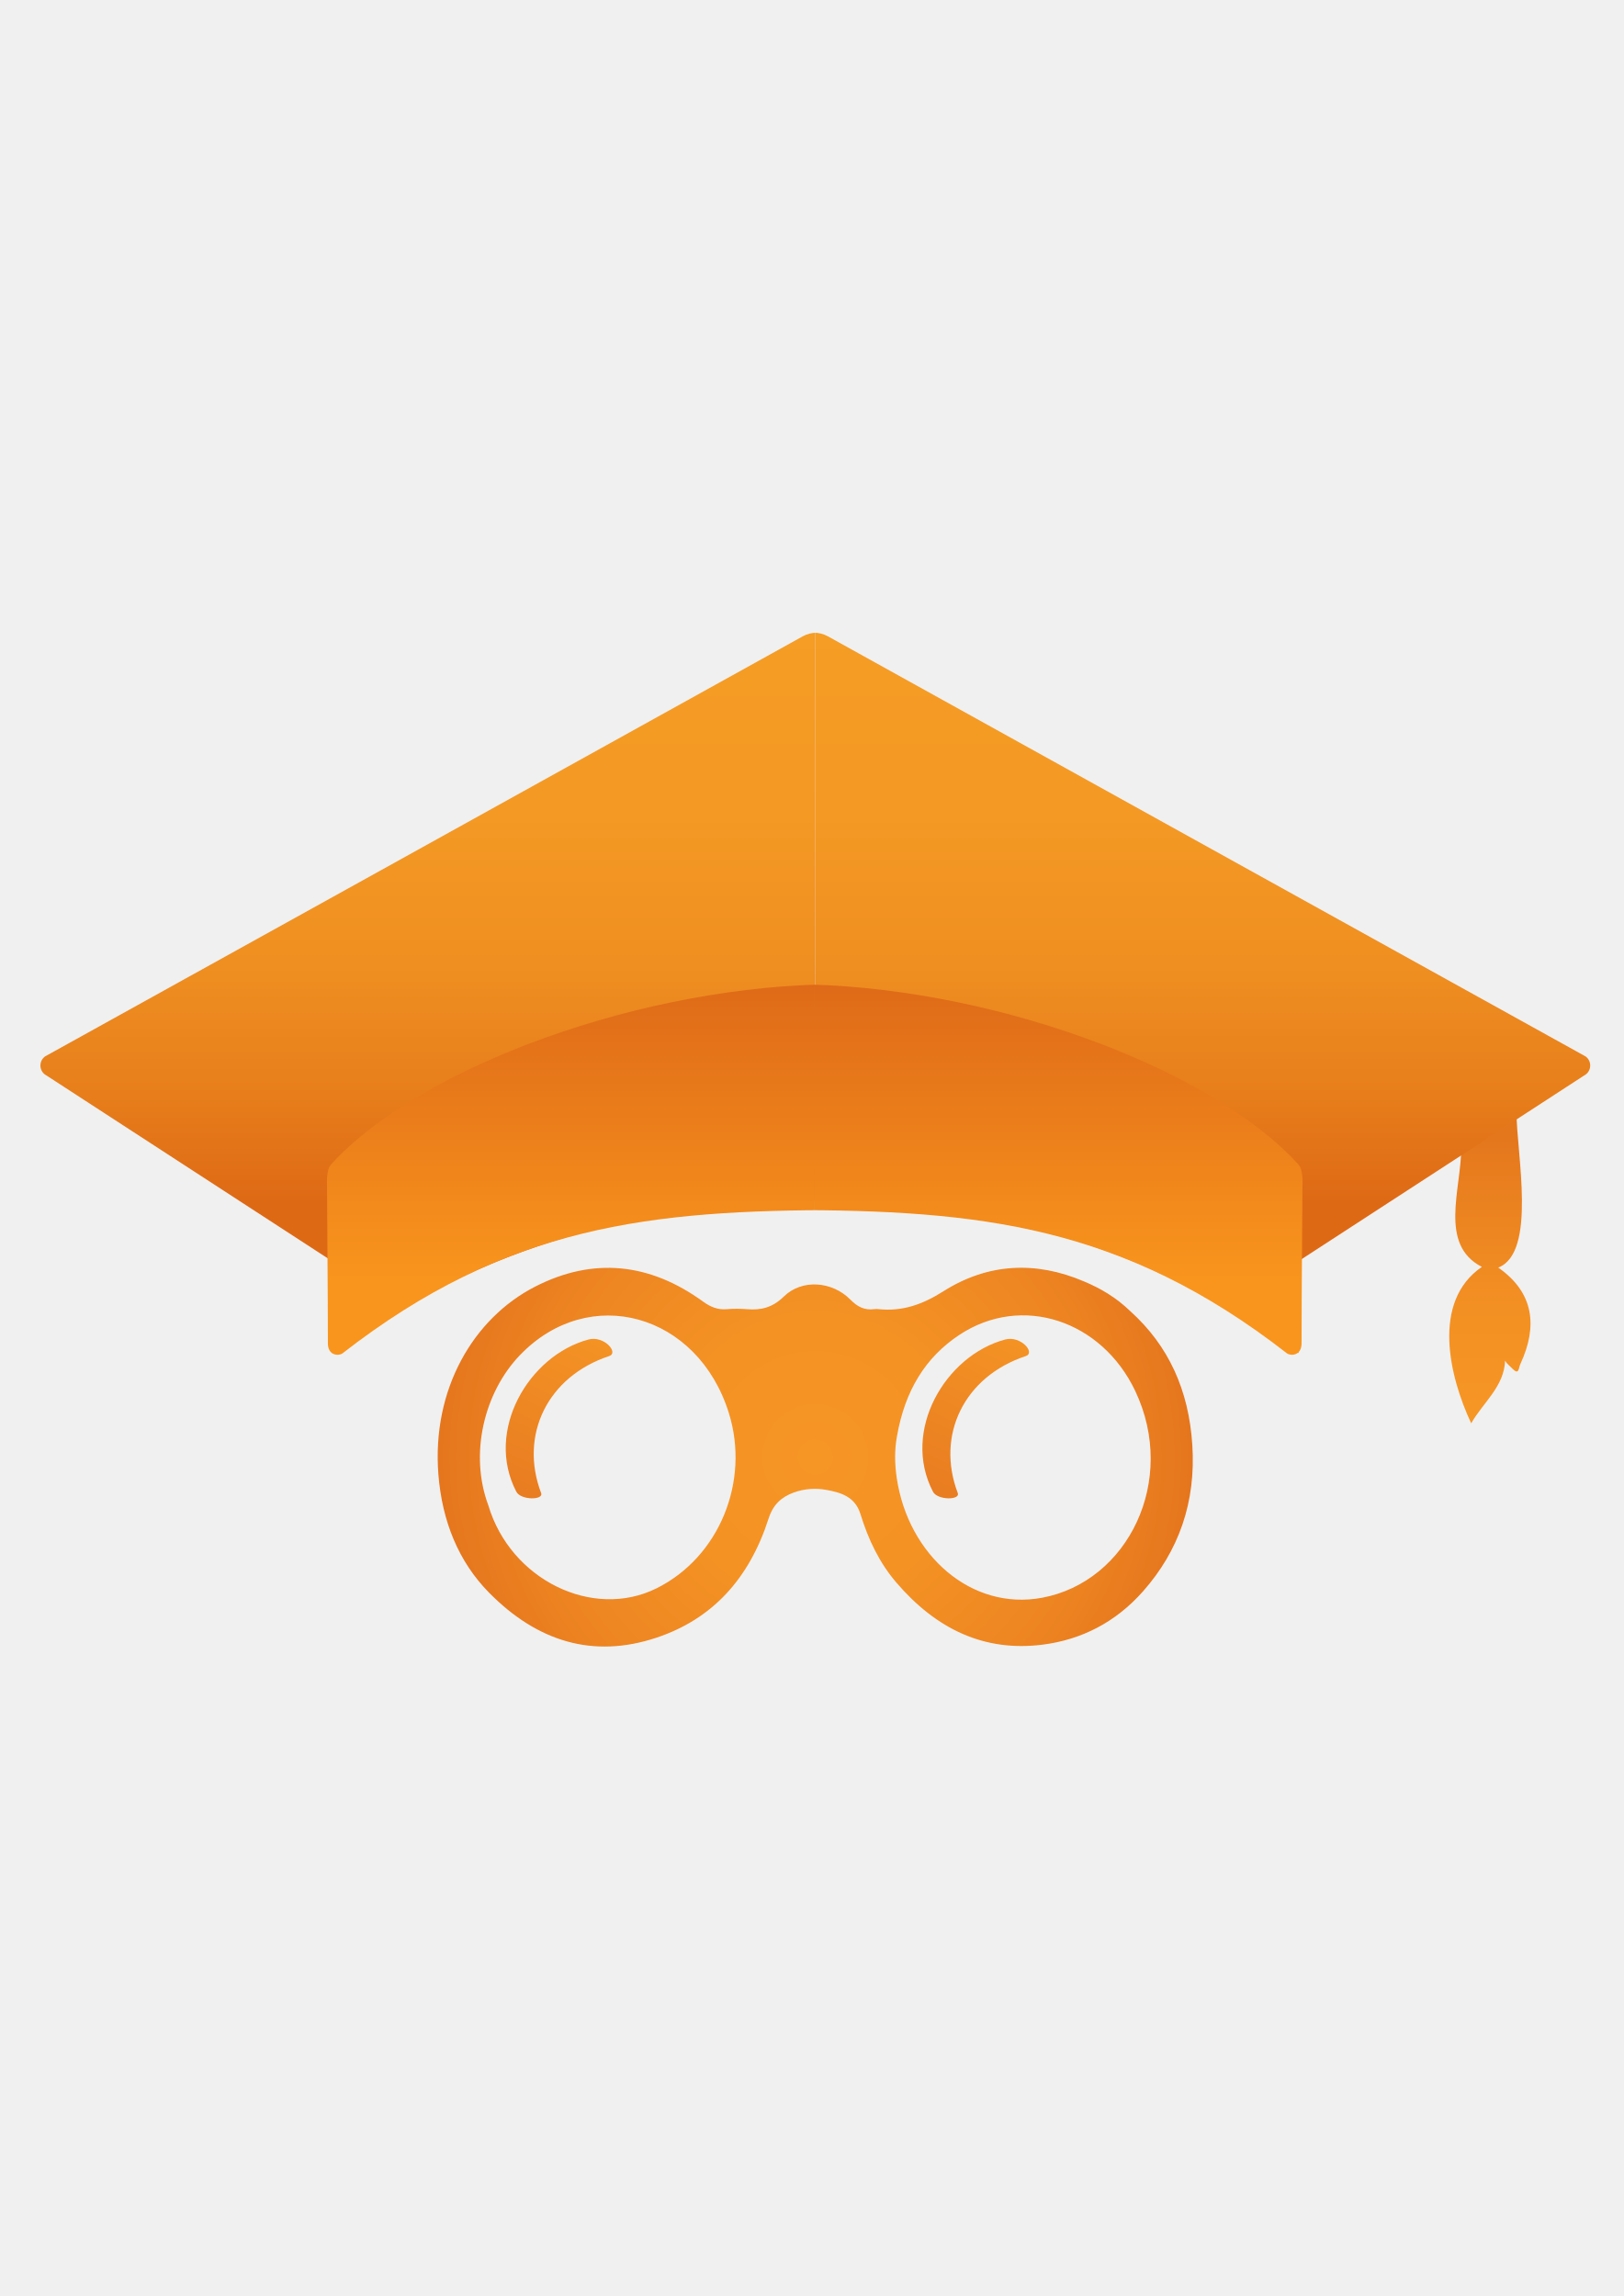
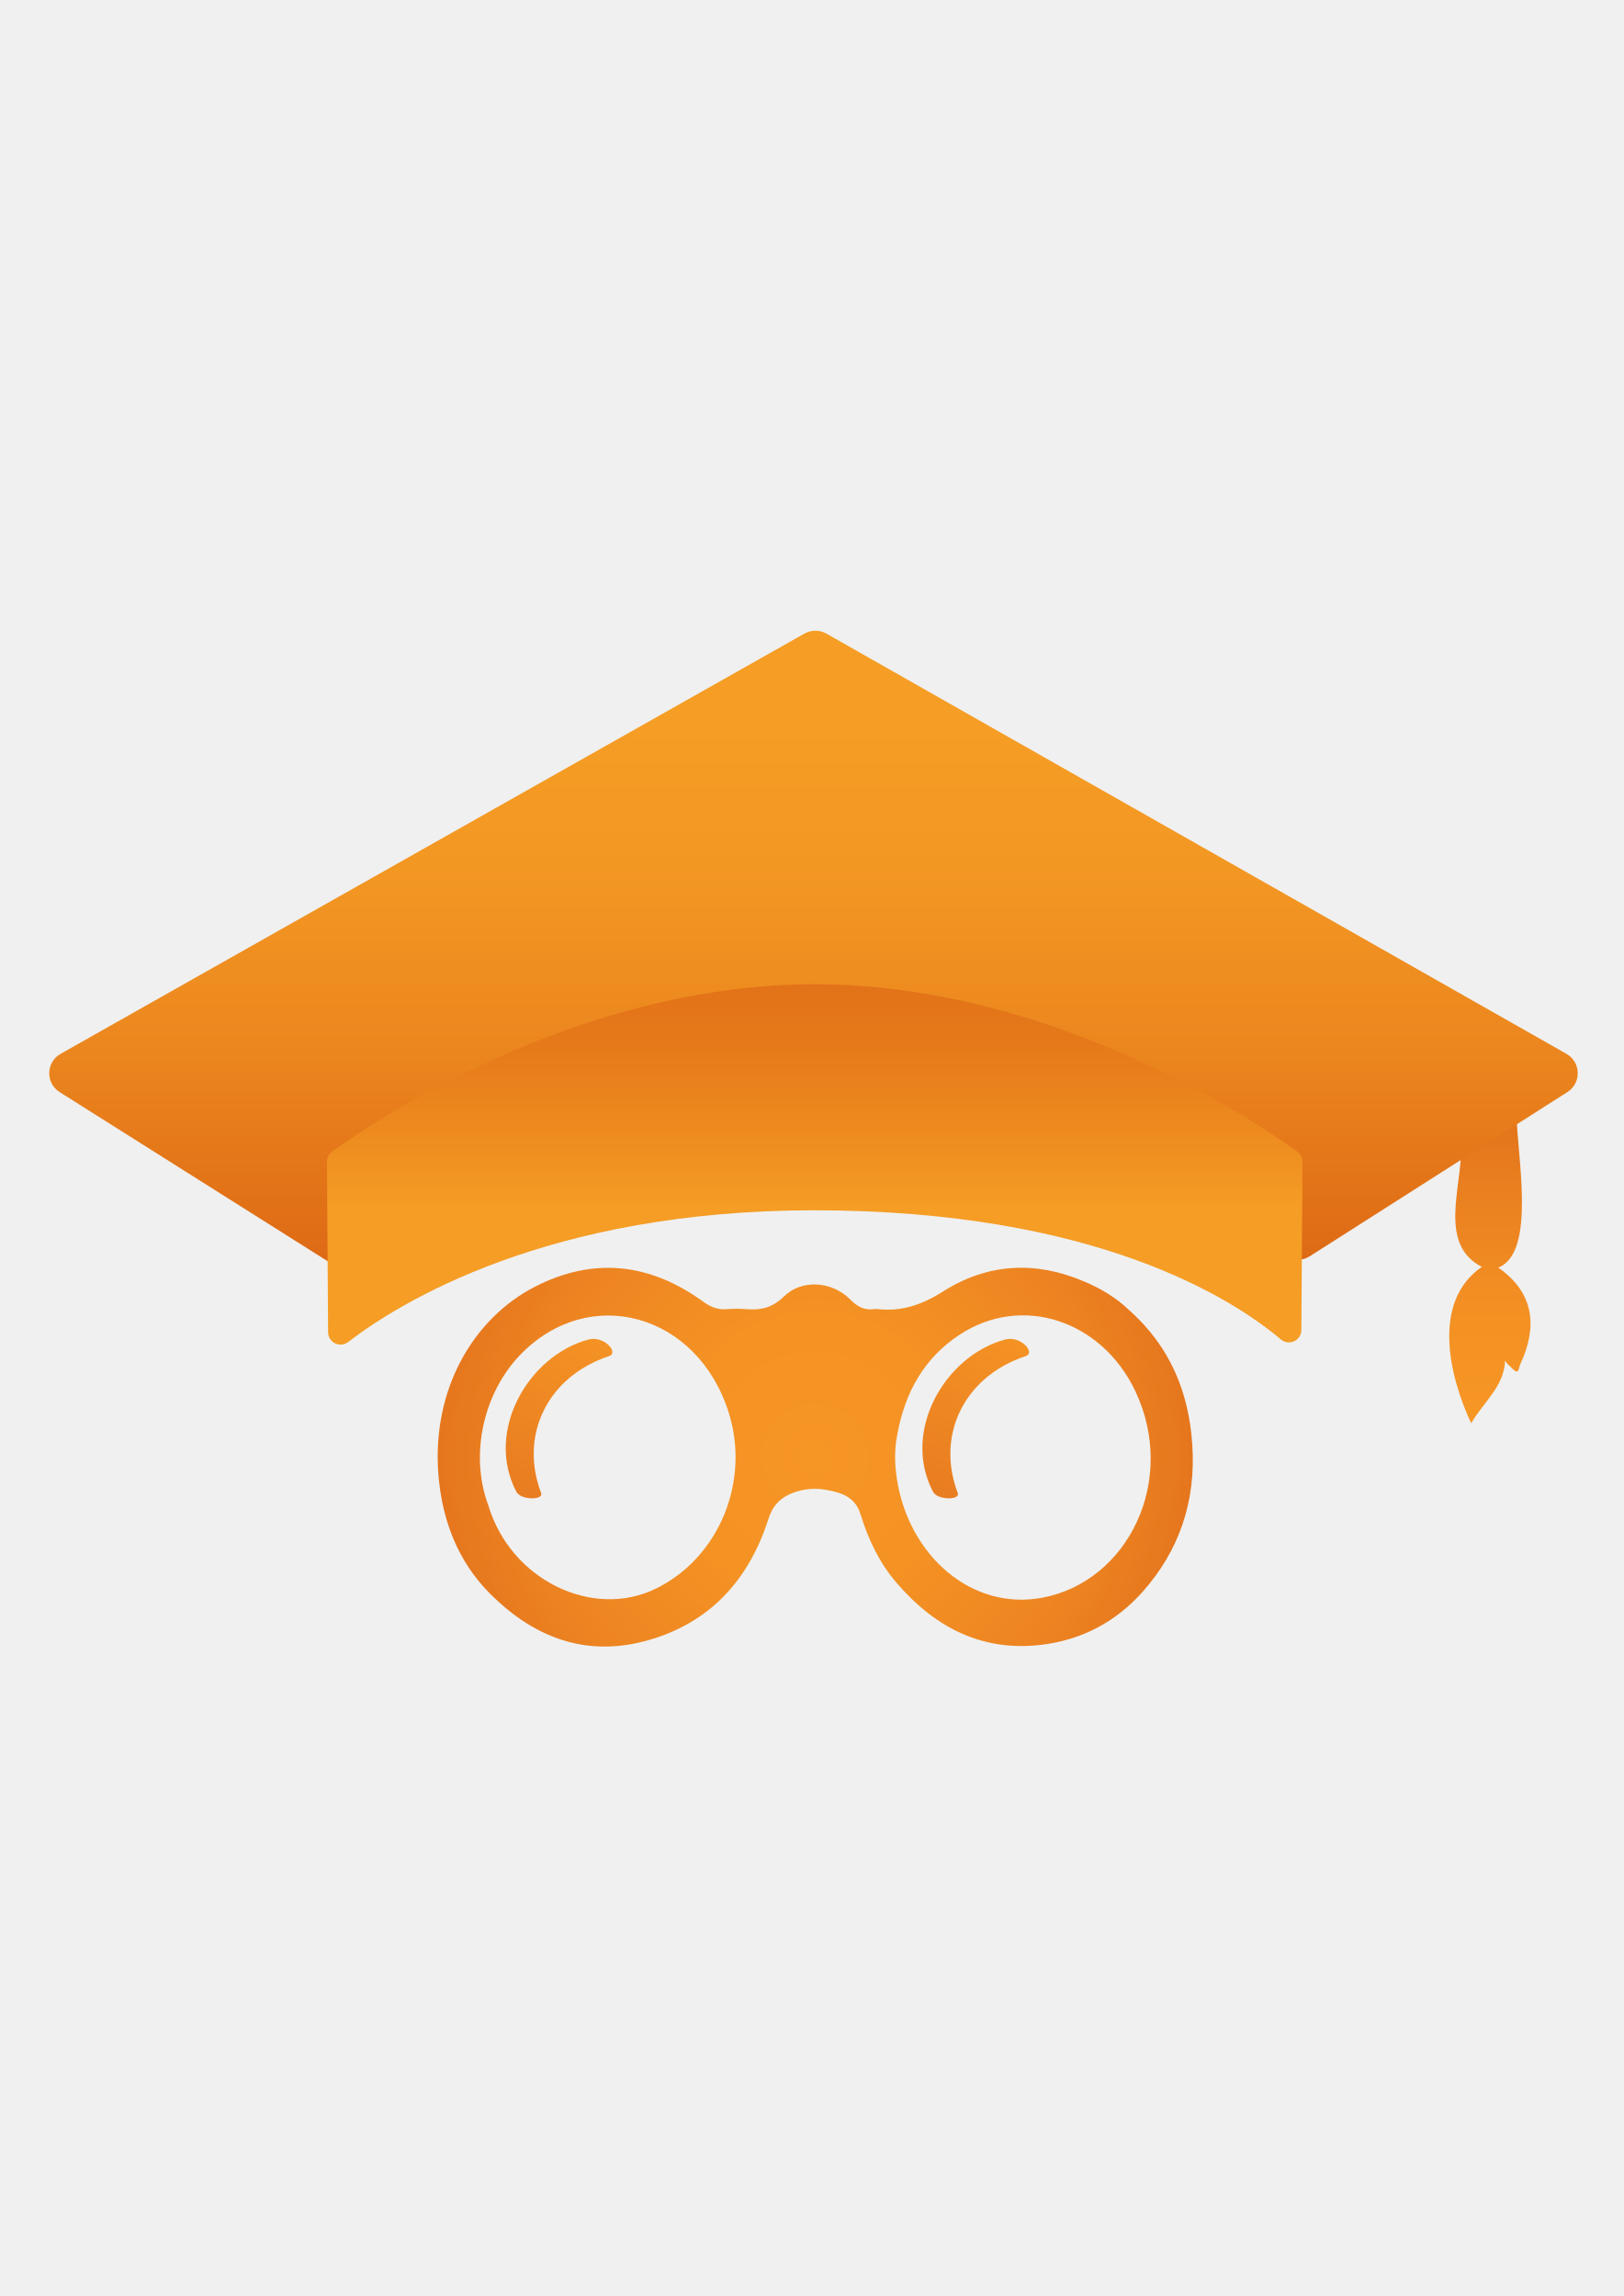
- <svg xmlns="http://www.w3.org/2000/svg" xmlns:xlink="http://www.w3.org/1999/xlink" version="1.1" x="0px" y="0px" width="595.28px" height="841.89px" viewBox="147 270 300 300" style="enable-background:new 0 0 595.28 841.89;" xml:space="preserve">
+ <svg xmlns="http://www.w3.org/2000/svg" version="1.1" x="0px" y="0px" width="595.28px" height="841.89px" viewBox="147 270 300 300" style="enable-background:new 0 0 595.28 841.89;" xml:space="preserve">
  <style type="text/css">
	.st0{fill:none;stroke:#000000;stroke-miterlimit:10;}
	.st1{clip-path:url(#SVGID_10_);fill:none;stroke:#000000;stroke-miterlimit:10;}
	.st2{clip-path:url(#SVGID_12_);fill:none;stroke:#000000;stroke-miterlimit:10;}
	.st3{clip-path:url(#SVGID_14_);fill:none;stroke:#000000;stroke-miterlimit:10;}
	.st4{clip-path:url(#SVGID_16_);fill:none;stroke:#000000;stroke-miterlimit:10;}
	.st5{fill:none;stroke:#EE851E;stroke-linejoin:round;stroke-miterlimit:10;}
	.st6{clip-path:url(#SVGID_26_);fill:none;stroke:#EE851E;stroke-linejoin:round;stroke-miterlimit:10;}
	.st7{clip-path:url(#SVGID_28_);fill:none;stroke:#EE851E;stroke-linejoin:round;stroke-miterlimit:10;}
	.st8{fill:none;stroke:#79C8DC;stroke-miterlimit:10;}
	.st9{fill:#7CCFE3;stroke:#79C8DC;stroke-miterlimit:10;}
	.st10{clip-path:url(#SVGID_30_);fill:none;stroke:#EE851E;stroke-linejoin:round;stroke-miterlimit:10;}
	.st11{clip-path:url(#SVGID_32_);fill:none;stroke:#EE851E;stroke-linejoin:round;stroke-miterlimit:10;}
	.st12{clip-path:url(#SVGID_34_);fill:none;stroke:#EE851E;stroke-linejoin:round;stroke-miterlimit:10;}
	.st13{clip-path:url(#SVGID_36_);fill:none;stroke:#EE851E;stroke-linejoin:round;stroke-miterlimit:10;}
	.st14{fill:#FFFFFF;stroke:#EE851E;stroke-miterlimit:10;}
	.st15{fill:#EE851E;}
	.st16{fill:#ED8523;}
	.st17{stroke:#EE851E;stroke-miterlimit:10;}
	.st18{fill:none;stroke:#79C8DC;stroke-linejoin:round;stroke-miterlimit:10;}
	.st19{fill:none;stroke:#79C8DC;stroke-width:0;stroke-linecap:round;stroke-linejoin:round;}
	.st20{fill:#79C8DC;}
	.st21{fill:none;stroke:#ED8523;stroke-width:5;stroke-miterlimit:10;}
	.st22{clip-path:url(#SVGID_38_);fill:#FA9D1D;stroke:#FA9D1D;stroke-linecap:round;stroke-linejoin:round;stroke-miterlimit:10;}
	.st23{clip-path:url(#SVGID_40_);fill:#FA9D1D;stroke:#FA9D1D;stroke-linecap:round;stroke-linejoin:round;stroke-miterlimit:10;}
	.st24{fill:#FA9D1D;}
	.st25{fill:#FA9D1D;stroke:#FA9D1D;stroke-width:6;stroke-linecap:round;stroke-linejoin:round;stroke-miterlimit:10;}
	.st26{clip-path:url(#SVGID_42_);fill:#86CBDD;stroke:#79C8DC;stroke-miterlimit:10;}
	.st27{clip-path:url(#SVGID_44_);fill:#86CBDD;stroke:#79C8DC;stroke-miterlimit:10;}
	.st28{clip-path:url(#SVGID_46_);fill:#F59D25;stroke:#FA9D1D;stroke-linecap:round;stroke-linejoin:round;stroke-miterlimit:10;}
	.st29{clip-path:url(#SVGID_48_);fill:#F59D25;stroke:#FA9D1D;stroke-linecap:round;stroke-linejoin:round;stroke-miterlimit:10;}
	.st30{clip-path:url(#SVGID_50_);}
	.st31{fill:#FFFFFF;}
	.st32{clip-path:url(#SVGID_52_);}
	.st33{clip-path:url(#SVGID_54_);fill:#86CBDD;stroke:#79C8DC;stroke-miterlimit:10;}
	.st34{clip-path:url(#SVGID_56_);fill:#86CBDD;stroke:#79C8DC;stroke-miterlimit:10;}
	.st35{clip-path:url(#SVGID_58_);fill:#FFFFFF;stroke:#79C8DC;stroke-miterlimit:10;}
	.st36{clip-path:url(#SVGID_60_);fill:#FFFFFF;stroke:#79C8DC;stroke-miterlimit:10;}
	.st37{clip-path:url(#SVGID_62_);fill:#F59D25;stroke:#FA9D1D;stroke-linecap:round;stroke-linejoin:round;stroke-miterlimit:10;}
	.st38{clip-path:url(#SVGID_64_);fill:#F59D25;stroke:#FA9D1D;stroke-linecap:round;stroke-linejoin:round;stroke-miterlimit:10;}
	.st39{clip-path:url(#SVGID_66_);}
	.st40{clip-path:url(#SVGID_68_);}
	.st41{clip-path:url(#SVGID_70_);fill:#F59D25;stroke:#FA9D1D;stroke-linecap:round;stroke-linejoin:round;stroke-miterlimit:10;}
	.st42{clip-path:url(#SVGID_72_);fill:#F59D25;stroke:#FA9D1D;stroke-linecap:round;stroke-linejoin:round;stroke-miterlimit:10;}
	.st43{clip-path:url(#SVGID_74_);}
	.st44{clip-path:url(#SVGID_76_);}
	.st45{clip-path:url(#SVGID_78_);fill:#86CBDD;stroke:#79C8DC;stroke-miterlimit:10;}
	.st46{clip-path:url(#SVGID_80_);fill:#86CBDD;stroke:#79C8DC;stroke-miterlimit:10;}
	.st47{clip-path:url(#SVGID_82_);fill:#FFFFFF;stroke:#79C8DC;stroke-miterlimit:10;}
	.st48{clip-path:url(#SVGID_84_);fill:#FFFFFF;stroke:#79C8DC;stroke-miterlimit:10;}
	.st49{clip-path:url(#SVGID_86_);fill:#F59D25;stroke:#FA9D1D;stroke-linecap:round;stroke-linejoin:round;stroke-miterlimit:10;}
	.st50{clip-path:url(#SVGID_88_);fill:#F59D25;stroke:#FA9D1D;stroke-linecap:round;stroke-linejoin:round;stroke-miterlimit:10;}
	.st51{fill:#FFFFFF;stroke:#79C8DC;stroke-miterlimit:10;}
	.st52{clip-path:url(#SVGID_90_);}
	.st53{clip-path:url(#SVGID_92_);}
	.st54{clip-path:url(#SVGID_94_);fill:#F59D25;stroke:#FA9D1D;stroke-linecap:round;stroke-linejoin:round;stroke-miterlimit:10;}
	.st55{clip-path:url(#SVGID_96_);fill:#F59D25;stroke:#FA9D1D;stroke-linecap:round;stroke-linejoin:round;stroke-miterlimit:10;}
	.st56{clip-path:url(#SVGID_98_);}
	.st57{clip-path:url(#SVGID_100_);}
	.st58{fill:url(#SVGID_101_);}
	.st59{fill:url(#SVGID_102_);}
	.st60{clip-path:url(#SVGID_104_);fill:url(#SVGID_105_);}
	.st61{clip-path:url(#SVGID_107_);fill:url(#SVGID_108_);}
	.st62{clip-path:url(#SVGID_110_);fill:url(#SVGID_111_);}
	.st63{clip-path:url(#SVGID_110_);fill:url(#SVGID_112_);}
	.st64{clip-path:url(#SVGID_114_);fill:url(#SVGID_115_);}
	.st65{clip-path:url(#SVGID_114_);fill:url(#SVGID_116_);}
	.st66{fill:url(#SVGID_117_);}
	.st67{fill:url(#SVGID_118_);stroke:#FFFFFF;stroke-miterlimit:10;}
	.st68{fill:url(#SVGID_119_);}
	.st69{fill:url(#SVGID_120_);stroke:#FFFFFF;stroke-miterlimit:10;}
	.st70{fill:url(#SVGID_121_);}
	.st71{fill:url(#SVGID_122_);}
	.st72{clip-path:url(#SVGID_124_);fill:url(#SVGID_125_);}
	.st73{clip-path:url(#SVGID_127_);fill:url(#SVGID_128_);}
	.st74{clip-path:url(#SVGID_130_);fill:url(#SVGID_131_);}
	.st75{clip-path:url(#SVGID_130_);fill:url(#SVGID_132_);}
	.st76{clip-path:url(#SVGID_134_);fill:url(#SVGID_135_);}
	.st77{clip-path:url(#SVGID_134_);fill:url(#SVGID_136_);}
	.st78{fill:url(#SVGID_137_);}
	.st79{fill:url(#SVGID_138_);stroke:#FFFFFF;stroke-miterlimit:10;}
	.st80{fill:url(#SVGID_139_);}
	.st81{fill:url(#SVGID_140_);stroke:#FFFFFF;stroke-miterlimit:10;}
	.st82{fill:url(#SVGID_141_);}
	.st83{fill:url(#SVGID_142_);}
	.st84{fill:url(#SVGID_143_);}
	.st85{fill:url(#SVGID_144_);}
	.st86{clip-path:url(#SVGID_146_);fill:url(#SVGID_147_);}
	.st87{clip-path:url(#SVGID_149_);fill:url(#SVGID_150_);}
	.st88{clip-path:url(#SVGID_152_);fill:url(#SVGID_153_);}
	.st89{clip-path:url(#SVGID_152_);fill:url(#SVGID_154_);}
	.st90{clip-path:url(#SVGID_156_);fill:url(#SVGID_157_);}
	.st91{clip-path:url(#SVGID_156_);fill:url(#SVGID_158_);}
	.st92{fill:url(#SVGID_159_);}
	.st93{fill:url(#SVGID_160_);}
	.st94{fill:url(#SVGID_161_);}
	.st95{fill:url(#SVGID_162_);}
	.st96{clip-path:url(#SVGID_164_);fill:url(#SVGID_165_);}
	.st97{clip-path:url(#SVGID_167_);fill:url(#SVGID_168_);}
	.st98{clip-path:url(#SVGID_170_);fill:url(#SVGID_171_);}
	.st99{clip-path:url(#SVGID_170_);fill:url(#SVGID_172_);}
	.st100{clip-path:url(#SVGID_174_);fill:url(#SVGID_175_);}
	.st101{clip-path:url(#SVGID_174_);fill:url(#SVGID_176_);}
	.st102{fill:url(#SVGID_177_);}
	.st103{fill:url(#SVGID_178_);}
	.st104{clip-path:url(#SVGID_180_);fill:url(#SVGID_181_);}
	.st105{clip-path:url(#SVGID_183_);fill:url(#SVGID_184_);}
	.st106{fill:#F4952B;}
	.st107{clip-path:url(#SVGID_186_);fill:url(#SVGID_187_);}
	.st108{clip-path:url(#SVGID_186_);fill:url(#SVGID_188_);}
	.st109{clip-path:url(#SVGID_190_);fill:url(#SVGID_191_);}
	.st110{clip-path:url(#SVGID_190_);fill:url(#SVGID_192_);}
	.st111{fill:url(#SVGID_193_);}
	.st112{fill:url(#SVGID_194_);}
	.st113{clip-path:url(#SVGID_196_);fill:url(#SVGID_197_);}
	.st114{clip-path:url(#SVGID_199_);fill:url(#SVGID_200_);}
	.st115{clip-path:url(#SVGID_202_);fill:url(#SVGID_203_);}
	.st116{clip-path:url(#SVGID_202_);fill:url(#SVGID_204_);}
	.st117{clip-path:url(#SVGID_206_);fill:url(#SVGID_207_);}
	.st118{clip-path:url(#SVGID_206_);fill:url(#SVGID_208_);}
	.st119{fill:url(#SVGID_209_);}
	.st120{fill:url(#SVGID_210_);}
	.st121{clip-path:url(#SVGID_212_);fill:url(#SVGID_213_);}
	.st122{clip-path:url(#SVGID_215_);fill:url(#SVGID_216_);}
	.st123{clip-path:url(#SVGID_218_);fill:url(#SVGID_219_);}
	.st124{clip-path:url(#SVGID_218_);fill:url(#SVGID_220_);}
	.st125{clip-path:url(#SVGID_222_);fill:url(#SVGID_223_);}
	.st126{clip-path:url(#SVGID_222_);fill:url(#SVGID_224_);}
	.st127{fill:url(#SVGID_225_);}
	.st128{fill:url(#SVGID_226_);}
	.st129{clip-path:url(#SVGID_228_);fill:url(#SVGID_229_);}
	.st130{clip-path:url(#SVGID_231_);fill:url(#SVGID_232_);}
	.st131{clip-path:url(#SVGID_234_);fill:url(#SVGID_235_);}
	.st132{clip-path:url(#SVGID_234_);fill:url(#SVGID_236_);}
	.st133{clip-path:url(#SVGID_238_);fill:url(#SVGID_239_);}
	.st134{clip-path:url(#SVGID_238_);fill:url(#SVGID_240_);}
	.st135{fill:url(#SVGID_241_);}
	.st136{fill:url(#SVGID_242_);}
	.st137{fill:url(#SVGID_243_);}
	.st138{fill:url(#SVGID_244_);}
	.st139{clip-path:url(#SVGID_246_);fill:url(#SVGID_247_);}
	.st140{clip-path:url(#SVGID_249_);fill:url(#SVGID_250_);}
	.st141{clip-path:url(#SVGID_252_);fill:url(#SVGID_253_);}
	.st142{clip-path:url(#SVGID_252_);fill:url(#SVGID_254_);}
	.st143{clip-path:url(#SVGID_256_);fill:url(#SVGID_257_);}
	.st144{clip-path:url(#SVGID_256_);fill:url(#SVGID_258_);}
	.st145{fill:url(#SVGID_259_);}
	.st146{fill:url(#SVGID_260_);}
	.st147{fill:url(#SVGID_261_);}
	.st148{fill:url(#SVGID_262_);}
- 	.st149{clip-path:url(#SVGID_264_);fill:url(#SVGID_265_);}
- 	.st150{clip-path:url(#SVGID_267_);fill:url(#SVGID_268_);}
- 	.st151{clip-path:url(#SVGID_270_);fill:url(#SVGID_271_);}
- 	.st152{clip-path:url(#SVGID_270_);fill:url(#SVGID_272_);}
- 	.st153{clip-path:url(#SVGID_274_);fill:url(#SVGID_275_);}
- 	.st154{clip-path:url(#SVGID_274_);fill:url(#SVGID_276_);}
+ 	.st149{fill:url(#SVGID_263_);}
+ 	.st150{clip-path:url(#SVGID_265_);fill:url(#SVGID_266_);}
+ 	.st151{clip-path:url(#SVGID_268_);fill:url(#SVGID_269_);}
+ 	.st152{fill:url(#SVGID_270_);}
</style>
  <g id="Calque_1">
</g>
  <g id="Calque_5">
</g>
  <g id="Calque_4">
</g>
  <g id="Calque_2">
</g>
  <g id="Calque_3">
</g>
  <g id="Calque_6">
</g>
  <g id="Calque_7">
</g>
  <g id="Calque_8">
+     <linearGradient id="SVGID_2_" gradientUnits="userSpaceOnUse" x1="422.278" y1="468.123" x2="422.278" y2="418.372">
+       <stop offset="0" style="stop-color:#F69625" />
+       <stop offset="0.373" style="stop-color:#F39023" />
+       <stop offset="0.834" style="stop-color:#E97F1F" />
+       <stop offset="1" style="stop-color:#E4771C" />
+     </linearGradient>
+     <path style="fill:url(#SVGID_2_);" d="M417.1,419.59c3.47-1.92,6.88-3.97,10.09-6.21c0,7.59,3.8,25.91-3.37,28.72   c6.57,4.59,7.33,10.78,4.12,17.74c-0.4,0.79-0.24,2.19-1.45,0.99c-0.91-0.92-1.07-0.95-1.41-1.54c-0.16,4.8-4.1,7.78-6.26,11.58   c-4.02-8.57-7.41-22.47,1.97-28.9c-8.02-4.13-3.8-14.34-3.8-22.13C416.99,419.58,417.1,419.59,417.1,419.59z" />
+     <linearGradient id="SVGID_4_" gradientUnits="userSpaceOnUse" x1="254.905" y1="454.725" x2="241.567" y2="483.108">
+       <stop offset="0" style="stop-color:#F49224" />
+       <stop offset="0.975" style="stop-color:#E97D21" />
+       <stop offset="1" style="stop-color:#E87D21" />
+     </linearGradient>
+     <path style="fill:url(#SVGID_4_);" d="M242.4,483.52c-5.87-11.26,2.28-25.17,13.33-28.13c2.88-0.77,5.67,2.45,3.82,3.06   c-11.39,3.77-16.64,14.58-12.57,25.32C247.49,485.08,243.24,485.12,242.4,483.52z" />
+     <linearGradient id="SVGID_6_" gradientUnits="userSpaceOnUse" x1="331.88" y1="454.725" x2="318.541" y2="483.108">
+       <stop offset="0" style="stop-color:#F49224" />
+       <stop offset="0.975" style="stop-color:#E97D21" />
+       <stop offset="1" style="stop-color:#E87D21" />
+     </linearGradient>
+     <path style="fill:url(#SVGID_6_);" d="M319.38,483.52c-5.87-11.26,2.28-25.17,13.33-28.13c2.88-0.77,5.67,2.45,3.82,3.06   c-11.39,3.77-16.64,14.58-12.57,25.32C324.47,485.08,320.22,485.12,319.38,483.52z" />
+     <linearGradient id="SVGID_8_" gradientUnits="userSpaceOnUse" x1="297.298" y1="342.351" x2="297.298" y2="441.438">
+       <stop offset="0" style="stop-color:#F59D25" />
+       <stop offset="0.264" style="stop-color:#F39723" />
+       <stop offset="0.605" style="stop-color:#EB861E" />
+       <stop offset="0.986" style="stop-color:#DE6A15" />
+       <stop offset="1" style="stop-color:#DE6915" />
+     </linearGradient>
+     <path style="fill:url(#SVGID_8_);" d="M295.61,324.95L158.19,402.6c-2.71,1.53-2.81,5.41-0.17,7.07l49.33,31.13   c1.28,0.81,2.9,0.85,4.22,0.1l84.39-47.63c1.25-0.7,2.77-0.71,4.02-0.02l84.78,46.9c1.32,0.73,2.93,0.68,4.21-0.13l47.63-30.36   c2.62-1.67,2.52-5.52-0.18-7.06l-136.74-77.66C298.41,324.24,296.87,324.24,295.61,324.95z" />
+     <radialGradient id="SVGID_10_" cx="297.64" cy="477.115" r="81.304" gradientUnits="userSpaceOnUse">
+       <stop offset="0" style="stop-color:#F69625" />
+       <stop offset="0.321" style="stop-color:#F49224" />
+       <stop offset="0.646" style="stop-color:#ED8421" />
+       <stop offset="0.972" style="stop-color:#E16E1B" />
+       <stop offset="1" style="stop-color:#E06C1A" />
+     </radialGradient>
+     <path style="fill:url(#SVGID_10_);" d="M355.82,450.14c7.13,6.42,10.81,14.63,11.47,24.67c0.71,10.66-2.53,19.68-9.1,27.11   c-5.05,5.72-11.38,8.95-18.57,9.86c-10.75,1.36-19.62-2.85-27.02-11.49c-3.12-3.64-5.16-7.91-6.62-12.64c-1-3.26-3.7-4-6.29-4.47   c-2.01-0.37-4.11-0.23-6.1,0.51c-2.17,0.81-3.74,2.15-4.59,4.8c-3.59,11.17-10.43,18.56-20.68,21.99   c-11.79,3.94-22.1,0.68-30.97-8.32c-5.63-5.72-8.66-13.18-9.35-21.81c-1.25-15.76,6.46-28.89,17.87-34.73   c10.72-5.49,21.16-4.41,31.04,2.77c1.38,1,2.72,1.53,4.34,1.4c1.27-0.11,2.56-0.1,3.83,0c2.53,0.2,4.63-0.28,6.74-2.34   c3.35-3.28,8.95-2.84,12.31,0.58c1.32,1.35,2.65,1.98,4.37,1.75c0.28-0.04,0.57-0.03,0.85,0c4.34,0.45,8.06-0.83,11.98-3.32   c8.19-5.18,17.02-5.62,25.94-1.81C350.38,445.95,353.21,447.62,355.82,450.14z M237.22,486.02c4.09,13.78,19.3,21.2,31.08,15.35   c11.61-5.77,17.29-19.78,13.37-32.38c-5.74-18.45-25.83-24.01-38.6-10.72C236.41,465.2,233.69,476.57,237.22,486.02z    M312.73,473.24c-0.48,2.59-0.43,5.16-0.04,7.79c2.13,14.23,13.79,24.52,26.85,22.08c15.87-2.96,25.06-21.66,17.21-38.21   c-6.18-13.02-20.93-18.02-32.51-10.36C317.98,458.68,314.2,464.85,312.73,473.24z" />
    <g>
-       <linearGradient id="SVGID_2_" gradientUnits="userSpaceOnUse" x1="254.905" y1="454.725" x2="241.567" y2="483.108">
-         <stop offset="0" style="stop-color:#F49224" />
-         <stop offset="0.975" style="stop-color:#E97D21" />
-         <stop offset="1" style="stop-color:#E87D21" />
-       </linearGradient>
-       <path style="fill:url(#SVGID_2_);" d="M242.4,483.52c-5.87-11.26,2.28-25.17,13.33-28.13c2.88-0.77,5.67,2.45,3.82,3.06    c-11.39,3.77-16.64,14.58-12.57,25.32C247.49,485.08,243.24,485.12,242.4,483.52z" />
-       <linearGradient id="SVGID_4_" gradientUnits="userSpaceOnUse" x1="331.88" y1="454.725" x2="318.541" y2="483.108">
-         <stop offset="0" style="stop-color:#F49224" />
-         <stop offset="0.975" style="stop-color:#E97D21" />
-         <stop offset="1" style="stop-color:#E87D21" />
-       </linearGradient>
-       <path style="fill:url(#SVGID_4_);" d="M319.38,483.52c-5.87-11.26,2.28-25.17,13.33-28.13c2.88-0.77,5.67,2.45,3.82,3.06    c-11.39,3.77-16.64,14.58-12.57,25.32C324.47,485.08,320.22,485.12,319.38,483.52z" />
-       <linearGradient id="SVGID_6_" gradientUnits="userSpaceOnUse" x1="422.278" y1="468.123" x2="422.278" y2="418.372">
-         <stop offset="0" style="stop-color:#F69625" />
-         <stop offset="0.373" style="stop-color:#F39023" />
-         <stop offset="0.834" style="stop-color:#E97F1F" />
-         <stop offset="1" style="stop-color:#E4771C" />
-       </linearGradient>
-       <path style="fill:url(#SVGID_6_);" d="M417.1,419.59c3.47-1.92,6.88-3.97,10.09-6.21c0,7.59,3.8,25.91-3.37,28.72    c6.57,4.59,7.33,10.78,4.12,17.74c-0.4,0.79-0.24,2.19-1.45,0.99c-0.91-0.92-1.07-0.95-1.41-1.54c-0.16,4.8-4.1,7.78-6.26,11.58    c-4.02-8.57-7.41-22.47,1.97-28.9c-8.02-4.13-3.8-14.34-3.8-22.13C416.99,419.58,417.1,419.59,417.1,419.59z" />
-       <radialGradient id="SVGID_8_" cx="297.64" cy="477.115" r="81.304" gradientUnits="userSpaceOnUse">
-         <stop offset="0" style="stop-color:#F69625" />
-         <stop offset="0.321" style="stop-color:#F49224" />
-         <stop offset="0.646" style="stop-color:#ED8421" />
-         <stop offset="0.972" style="stop-color:#E16E1B" />
-         <stop offset="1" style="stop-color:#E06C1A" />
-       </radialGradient>
-       <path style="fill:url(#SVGID_8_);" d="M355.82,450.14c7.13,6.42,10.81,14.63,11.47,24.67c0.71,10.66-2.53,19.68-9.1,27.11    c-5.05,5.72-11.38,8.95-18.57,9.86c-10.75,1.36-19.62-2.85-27.02-11.49c-3.12-3.64-5.16-7.91-6.62-12.64c-1-3.26-3.7-4-6.29-4.47    c-2.01-0.37-4.11-0.23-6.1,0.51c-2.17,0.81-3.74,2.15-4.59,4.8c-3.59,11.17-10.43,18.56-20.68,21.99    c-11.79,3.94-22.1,0.68-30.97-8.32c-5.63-5.72-8.66-13.18-9.35-21.81c-1.25-15.76,6.46-28.89,17.87-34.73    c10.72-5.49,21.16-4.41,31.04,2.77c1.38,1,2.72,1.53,4.34,1.4c1.27-0.11,2.56-0.1,3.83,0c2.53,0.2,4.63-0.28,6.74-2.34    c3.35-3.28,8.95-2.84,12.31,0.58c1.32,1.35,2.65,1.98,4.37,1.75c0.28-0.04,0.57-0.03,0.85,0c4.34,0.45,8.06-0.83,11.98-3.32    c8.19-5.18,17.02-5.62,25.94-1.81C350.38,445.95,353.21,447.62,355.82,450.14z M237.22,486.02c4.09,13.78,19.3,21.2,31.08,15.35    c11.61-5.77,17.29-19.78,13.37-32.38c-5.74-18.45-25.83-24.01-38.6-10.72C236.41,465.2,233.69,476.57,237.22,486.02z     M312.73,473.24c-0.48,2.59-0.43,5.16-0.04,7.79c2.13,14.23,13.79,24.52,26.85,22.08c15.87-2.96,25.06-21.66,17.21-38.21    c-6.18-13.02-20.93-18.02-32.51-10.36C317.98,458.68,314.2,464.85,312.73,473.24z" />
-       <g>
-         <g>
-           <defs>
-             <rect id="SVGID_263_" x="154.46" y="324.78" width="143.18" height="133.12" />
-           </defs>
-           <clipPath id="SVGID_10_">
-             <use xlink:href="#SVGID_263_" style="overflow:visible;" />
-           </clipPath>
-           <linearGradient id="SVGID_12_" gradientUnits="userSpaceOnUse" x1="-1139.665" y1="231.516" x2="-1139.665" y2="338.37" gradientTransform="matrix(1 0 0 1 1437.585 91.8638)">
-             <stop offset="0" style="stop-color:#F59D25" />
-             <stop offset="0.329" style="stop-color:#F49924" />
-             <stop offset="0.583" style="stop-color:#EF8F21" />
-             <stop offset="0.811" style="stop-color:#E77E1B" />
-             <stop offset="1" style="stop-color:#DE6915" />
-           </linearGradient>
-           <path style="clip-path:url(#SVGID_10_);fill:url(#SVGID_12_);" d="M302.72,429.7c-0.03,0-0.07-0.01-0.1-0.01      c-35.99,0.01-65.68,7.92-93.44,27.67c-0.19,0.14-0.78,0.54-0.78,0.54v-34.45v-0.44c19.25-27.58,56.75-34.49,92.45-34.62      c0.53,0,0.93,0.5,0.81,1.02l-1.34,5.85c-0.09,0.37-0.42,0.64-0.8,0.64c-36.07,0.09-71.49,7.92-91.05,35.73      c-0.1,0.14-0.15,0.31-0.15,0.48l-0.02,7.26v1.5c-25.06-16.29-51.87-33.72-52.71-34.27c-1.37-0.71-1.51-2.61-0.27-3.52      c0,0,119.15-66.04,139.99-77.63c1.62-0.9,3.59-0.89,5.2,0.01c20.37,11.41,120.24,66.42,140.04,77.55      c1.23,0.92,1.07,2.8-0.29,3.5c0,0-33.18,21.42-53.65,34.63l2-1.25L302.72,429.7z" />
-         </g>
-         <g>
-           <defs>
-             <rect id="SVGID_266_" x="297.64" y="324.78" width="143.18" height="133.12" />
-           </defs>
-           <clipPath id="SVGID_14_">
-             <use xlink:href="#SVGID_266_" style="overflow:visible;" />
-           </clipPath>
-           <linearGradient id="SVGID_16_" gradientUnits="userSpaceOnUse" x1="-1139.665" y1="231.516" x2="-1139.665" y2="338.37" gradientTransform="matrix(-1 0 0 1 -842.3064 91.8635)">
-             <stop offset="0" style="stop-color:#F59D25" />
-             <stop offset="0.329" style="stop-color:#F49924" />
-             <stop offset="0.583" style="stop-color:#EF8F21" />
-             <stop offset="0.811" style="stop-color:#E77E1B" />
-             <stop offset="1" style="stop-color:#DE6915" />
-           </linearGradient>
-           <path style="clip-path:url(#SVGID_14_);fill:url(#SVGID_16_);" d="M292.56,429.7c0.03,0,0.07-0.01,0.1-0.01      c35.99,0.01,65.68,7.92,93.44,27.67c0.19,0.14,0.78,0.54,0.78,0.54v-34.45v-0.44c-19.25-27.58-56.75-34.49-92.45-34.62      c-0.53,0-0.93,0.5-0.81,1.02l1.34,5.85c0.09,0.37,0.42,0.64,0.8,0.64c36.07,0.09,71.49,7.92,91.05,35.73      c0.1,0.14,0.15,0.31,0.15,0.48l0.02,7.26v1.5c25.06-16.29,51.87-33.72,52.71-34.27c1.37-0.71,1.51-2.61,0.27-3.52      c0,0-119.15-66.05-139.99-77.63c-1.62-0.9-3.59-0.89-5.2,0.01c-20.37,11.41-120.24,66.42-140.04,77.55      c-1.23,0.92-1.07,2.8,0.29,3.5c0,0,33.18,21.42,53.65,34.63l-2-1.25L292.56,429.7z" />
-         </g>
-       </g>
-       <g>
-         <g>
-           <defs>
-             <rect id="SVGID_269_" x="207.41" y="389.76" width="90.12" height="68.46" />
-           </defs>
-           <clipPath id="SVGID_18_">
-             <use xlink:href="#SVGID_269_" style="overflow:visible;" />
-           </clipPath>
-           <linearGradient id="SVGID_20_" gradientUnits="userSpaceOnUse" x1="-1139.842" y1="350.812" x2="-1139.842" y2="295.079" gradientTransform="matrix(1.0099 0 0 1.0099 1448.453 90.2985)">
-             <stop offset="0" style="stop-color:#F9951D" />
-             <stop offset="1" style="stop-color:#DE6918" />
-           </linearGradient>
-           <path style="clip-path:url(#SVGID_18_);fill:url(#SVGID_20_);" d="M302.61,431.47c-35.46,0-61.93,2.82-92.32,26.47      c-0.66,0.51-2.73,0.5-2.71-1.89c0-9.62-0.13-22.12-0.17-29.94c0-0.75,0.08-1.49,0.28-2.21c0.09-0.33,0.27-0.63,0.5-0.89      c16.45-18.08,58.01-33.26,93.63-33.26" />
-         </g>
-         <g>
-           <defs>
-             <rect id="SVGID_273_" x="297.53" y="389.76" width="90.12" height="68.46" />
-           </defs>
-           <clipPath id="SVGID_22_">
-             <use xlink:href="#SVGID_273_" style="overflow:visible;" />
-           </clipPath>
-           <linearGradient id="SVGID_24_" gradientUnits="userSpaceOnUse" x1="-1139.842" y1="350.812" x2="-1139.842" y2="295.079" gradientTransform="matrix(-1.0099 0 0 1.0099 -853.3964 90.2982)">
-             <stop offset="0" style="stop-color:#F9951D" />
-             <stop offset="1" style="stop-color:#DE6918" />
-           </linearGradient>
-           <path style="clip-path:url(#SVGID_22_);fill:url(#SVGID_24_);" d="M292.45,431.47c35.46,0,61.93,2.82,92.32,26.47      c0.66,0.51,2.73,0.5,2.71-1.89c0-9.62,0.13-22.12,0.17-29.94c0-0.75-0.08-1.49-0.28-2.21c-0.09-0.33-0.27-0.63-0.5-0.89      c-16.45-18.08-58.01-33.26-93.63-33.26" />
-         </g>
-       </g>
-     </g>
+ 	</g>
+     <linearGradient id="SVGID_12_" gradientUnits="userSpaceOnUse" x1="297.528" y1="431.123" x2="297.528" y2="363.111">
+       <stop offset="0" style="stop-color:#F59D25" />
+       <stop offset="0.127" style="stop-color:#F09121" />
+       <stop offset="0.427" style="stop-color:#E67B1A" />
+       <stop offset="0.721" style="stop-color:#E06D16" />
+       <stop offset="1" style="stop-color:#DE6915" />
+     </linearGradient>
+     <path style="fill:url(#SVGID_12_);" d="M207.62,454.04l-0.21-31.48c0-0.74,0.34-1.43,0.94-1.87c6.39-4.67,44.36-30.94,89.18-30.94   c44.81,0,82.78,26.27,89.18,30.94c0.6,0.44,0.94,1.13,0.94,1.87l-0.21,31.07c-0.01,1.96-2.3,3.01-3.79,1.74   c-8.82-7.45-34.17-23.86-86.25-23.86c-49.28,0-76.71,17.14-86.05,24.33C209.82,457.02,207.64,455.95,207.62,454.04z" />
  </g>
</svg>
